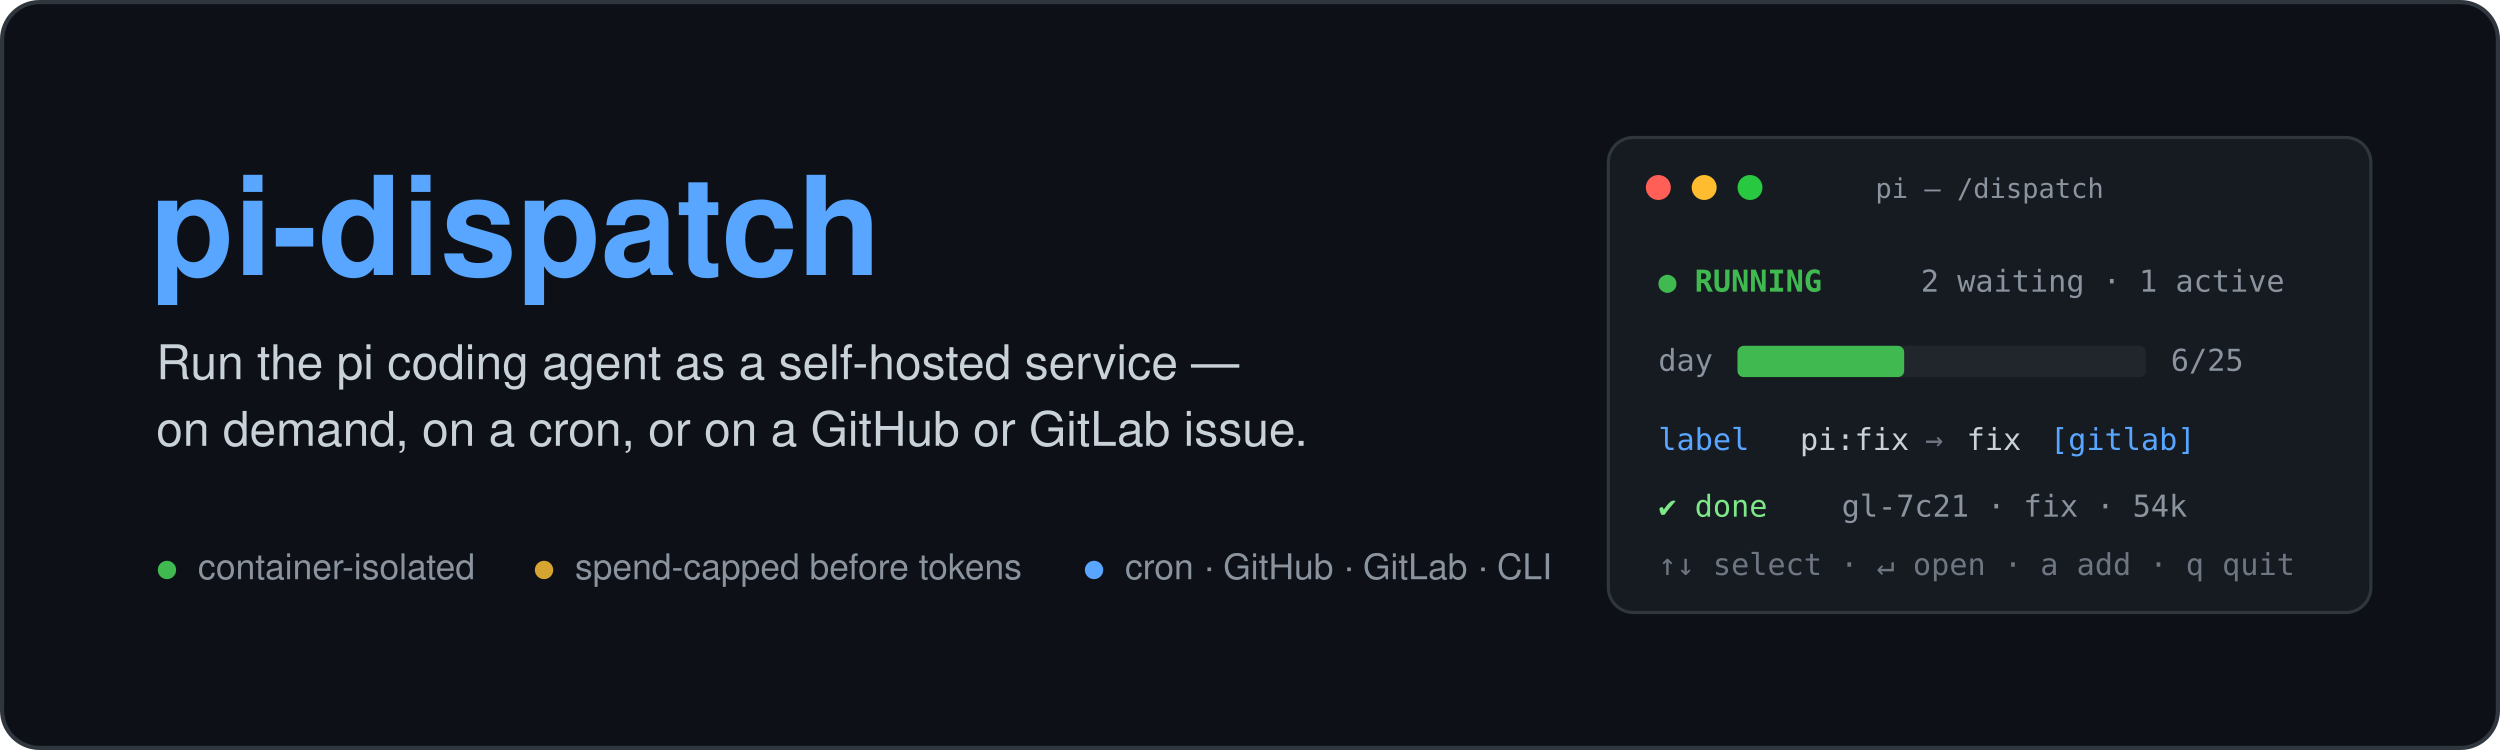
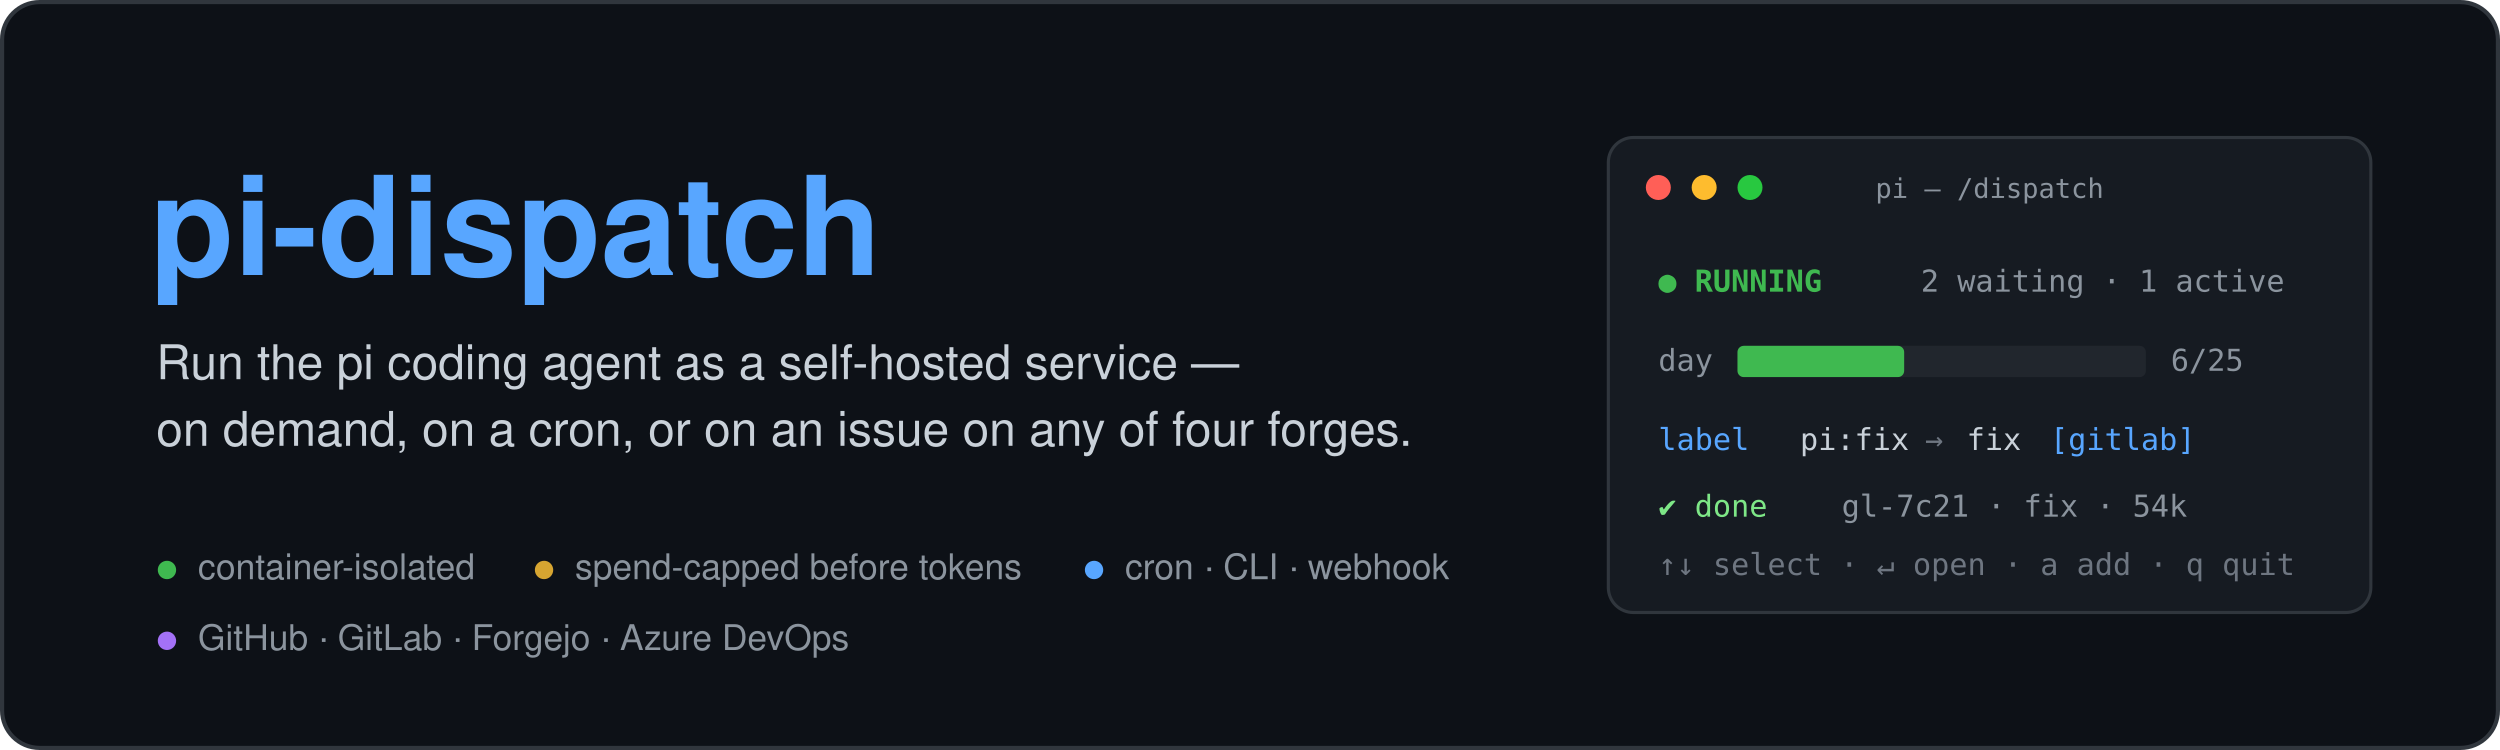
- <svg xmlns="http://www.w3.org/2000/svg" width="1200" height="360" viewBox="0 0 1200 360" role="img" aria-label="pi-dispatch — run the pi coding agent as a self-hosted service, triggered by cron, GitHub or GitLab">
+ <svg xmlns="http://www.w3.org/2000/svg" width="1200" height="360" viewBox="0 0 1200 360" role="img" aria-label="pi-dispatch — run the pi coding agent as a self-hosted service, triggered by cron, GitHub, GitLab, Forgejo or Azure DevOps">
  <rect x="1" y="1" width="1198" height="358" rx="18" fill="#0d1117" stroke="#30363d" stroke-width="2" />
  <text x="72" y="132" font-family="Segoe UI, Helvetica, Arial, sans-serif" font-size="66" font-weight="700" fill="#58a6ff">pi-dispatch</text>
  <text x="75" y="182" font-family="Segoe UI, Helvetica, Arial, sans-serif" font-size="23" fill="#c9d1d9">Run the pi coding agent as a self-hosted service —</text>
-   <text x="75" y="214" font-family="Segoe UI, Helvetica, Arial, sans-serif" font-size="23" fill="#c9d1d9">on demand, on a cron, or on a GitHub or GitLab issue.</text>
+   <text x="75" y="214" font-family="Segoe UI, Helvetica, Arial, sans-serif" font-size="23" fill="#c9d1d9">on demand, on a cron, or on an issue on any of four forges.</text>
  <g font-family="Segoe UI, Helvetica, Arial, sans-serif" font-size="17">
    <text x="75" y="278" fill="#3fb950">●</text>
    <text x="95" y="278" fill="#8b949e">container-isolated</text>
    <text x="256" y="278" fill="#d6a531">●</text>
    <text x="276" y="278" fill="#8b949e">spend-capped before tokens</text>
    <text x="520" y="278" fill="#58a6ff">●</text>
-     <text x="540" y="278" fill="#8b949e">cron · GitHub · GitLab · CLI</text>
+     <text x="540" y="278" fill="#8b949e">cron · CLI · webhook</text>
+     <text x="75" y="312" fill="#a371f7">●</text>
+     <text x="95" y="312" fill="#8b949e">GitHub · GitLab · Forgejo · Azure DevOps</text>
  </g>
  <g transform="translate(772,66)">
    <rect width="366" height="228" rx="12" fill="#161b22" stroke="#30363d" stroke-width="1.5" />
    <circle cx="24" cy="24" r="6" fill="#ff5f57" />
    <circle cx="46" cy="24" r="6" fill="#febc2e" />
    <circle cx="68" cy="24" r="6" fill="#28c840" />
    <text x="183" y="29" text-anchor="middle" font-family="Consolas, monospace" font-size="13" fill="#8b949e">pi — /dispatch</text>
    <g font-family="Consolas, monospace" font-size="14.5">
      <text x="24" y="74" fill="#3fb950" font-weight="700">● RUNNING</text>
      <text x="150" y="74" fill="#8b949e">2 waiting · 1 active</text>
      <text x="24" y="112" fill="#8b949e">day</text>
      <rect x="62" y="100" width="196" height="15" rx="3" fill="#21262d" />
      <rect x="62" y="100" width="80" height="15" rx="3" fill="#3fb950" />
      <text x="270" y="112" fill="#8b949e">6/25</text>
      <text x="24" y="150" fill="#58a6ff">label</text>
      <text x="92" y="150" fill="#c9d1d9">pi:fix</text>
      <text x="152" y="150" fill="#6e7681">→</text>
      <text x="172" y="150" fill="#c9d1d9">fix</text>
      <text x="212" y="150" fill="#58a6ff">[gitlab]</text>
      <text x="24" y="182" fill="#7ee787">✔ done</text>
      <text x="112" y="182" fill="#8b949e">gl-7c21 · fix · 54k</text>
      <text x="24" y="210" fill="#6e7681">↑↓ select · ↵ open · a add · q quit</text>
    </g>
  </g>
</svg>
